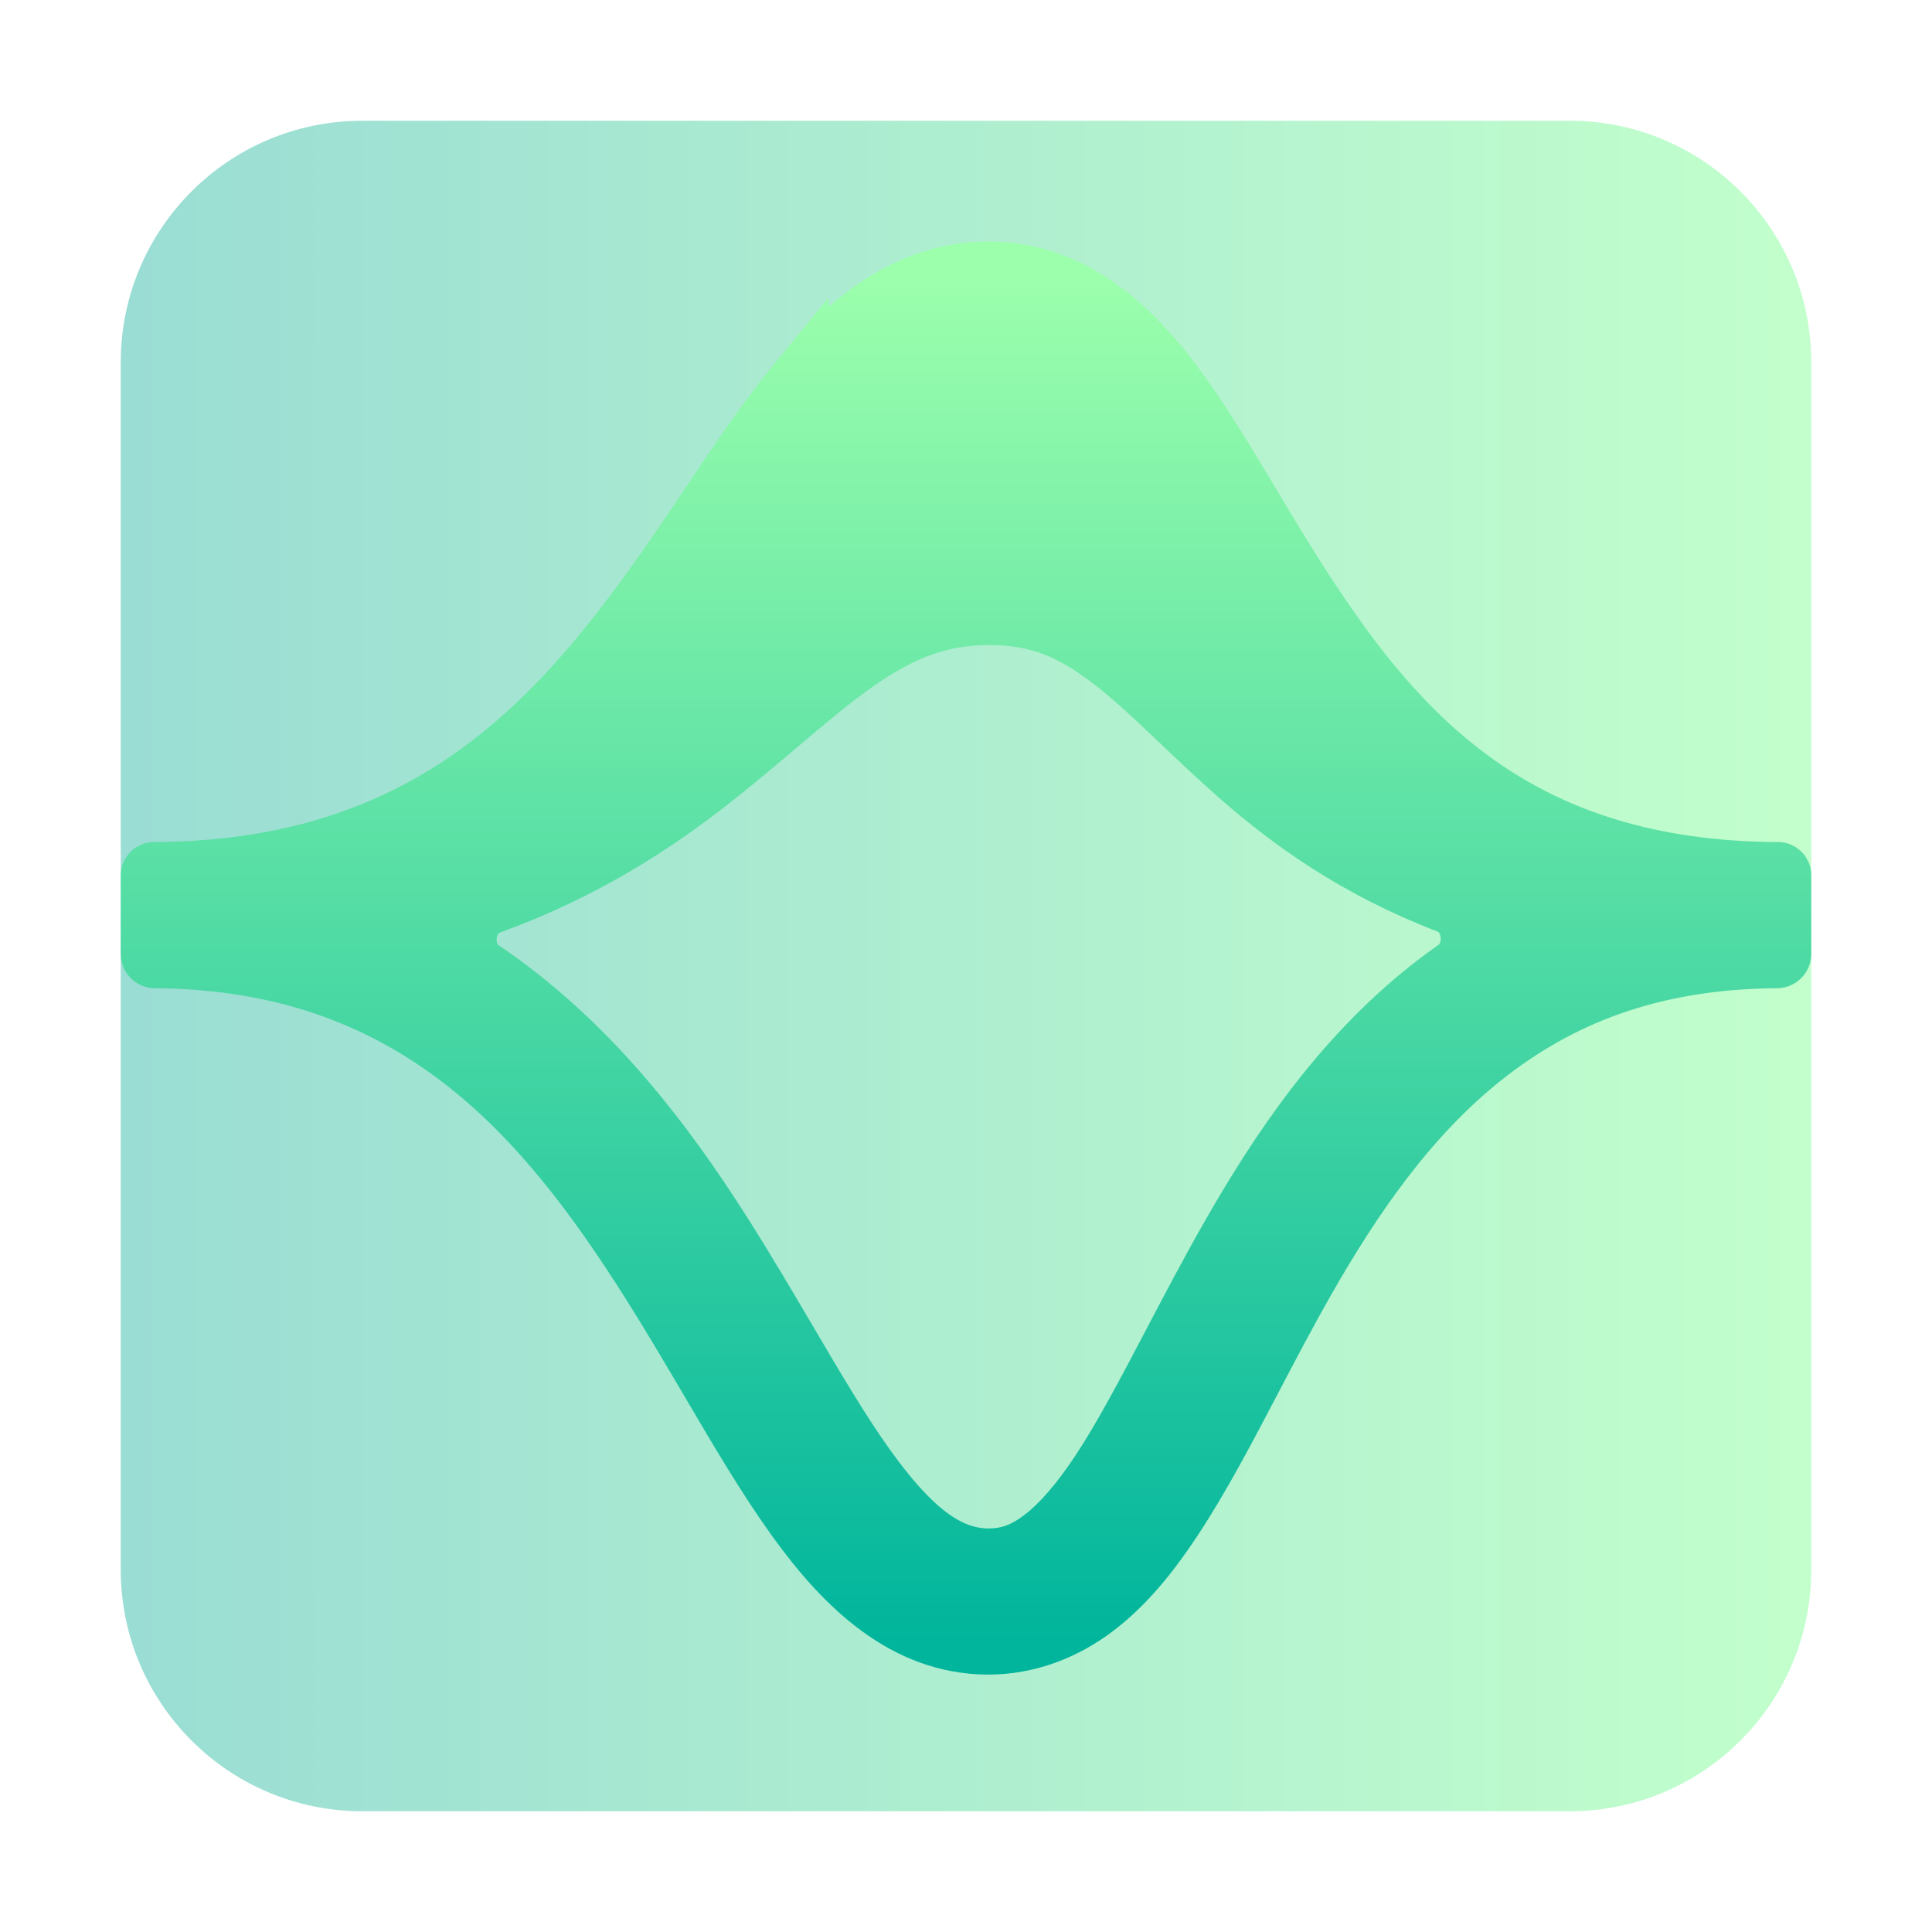
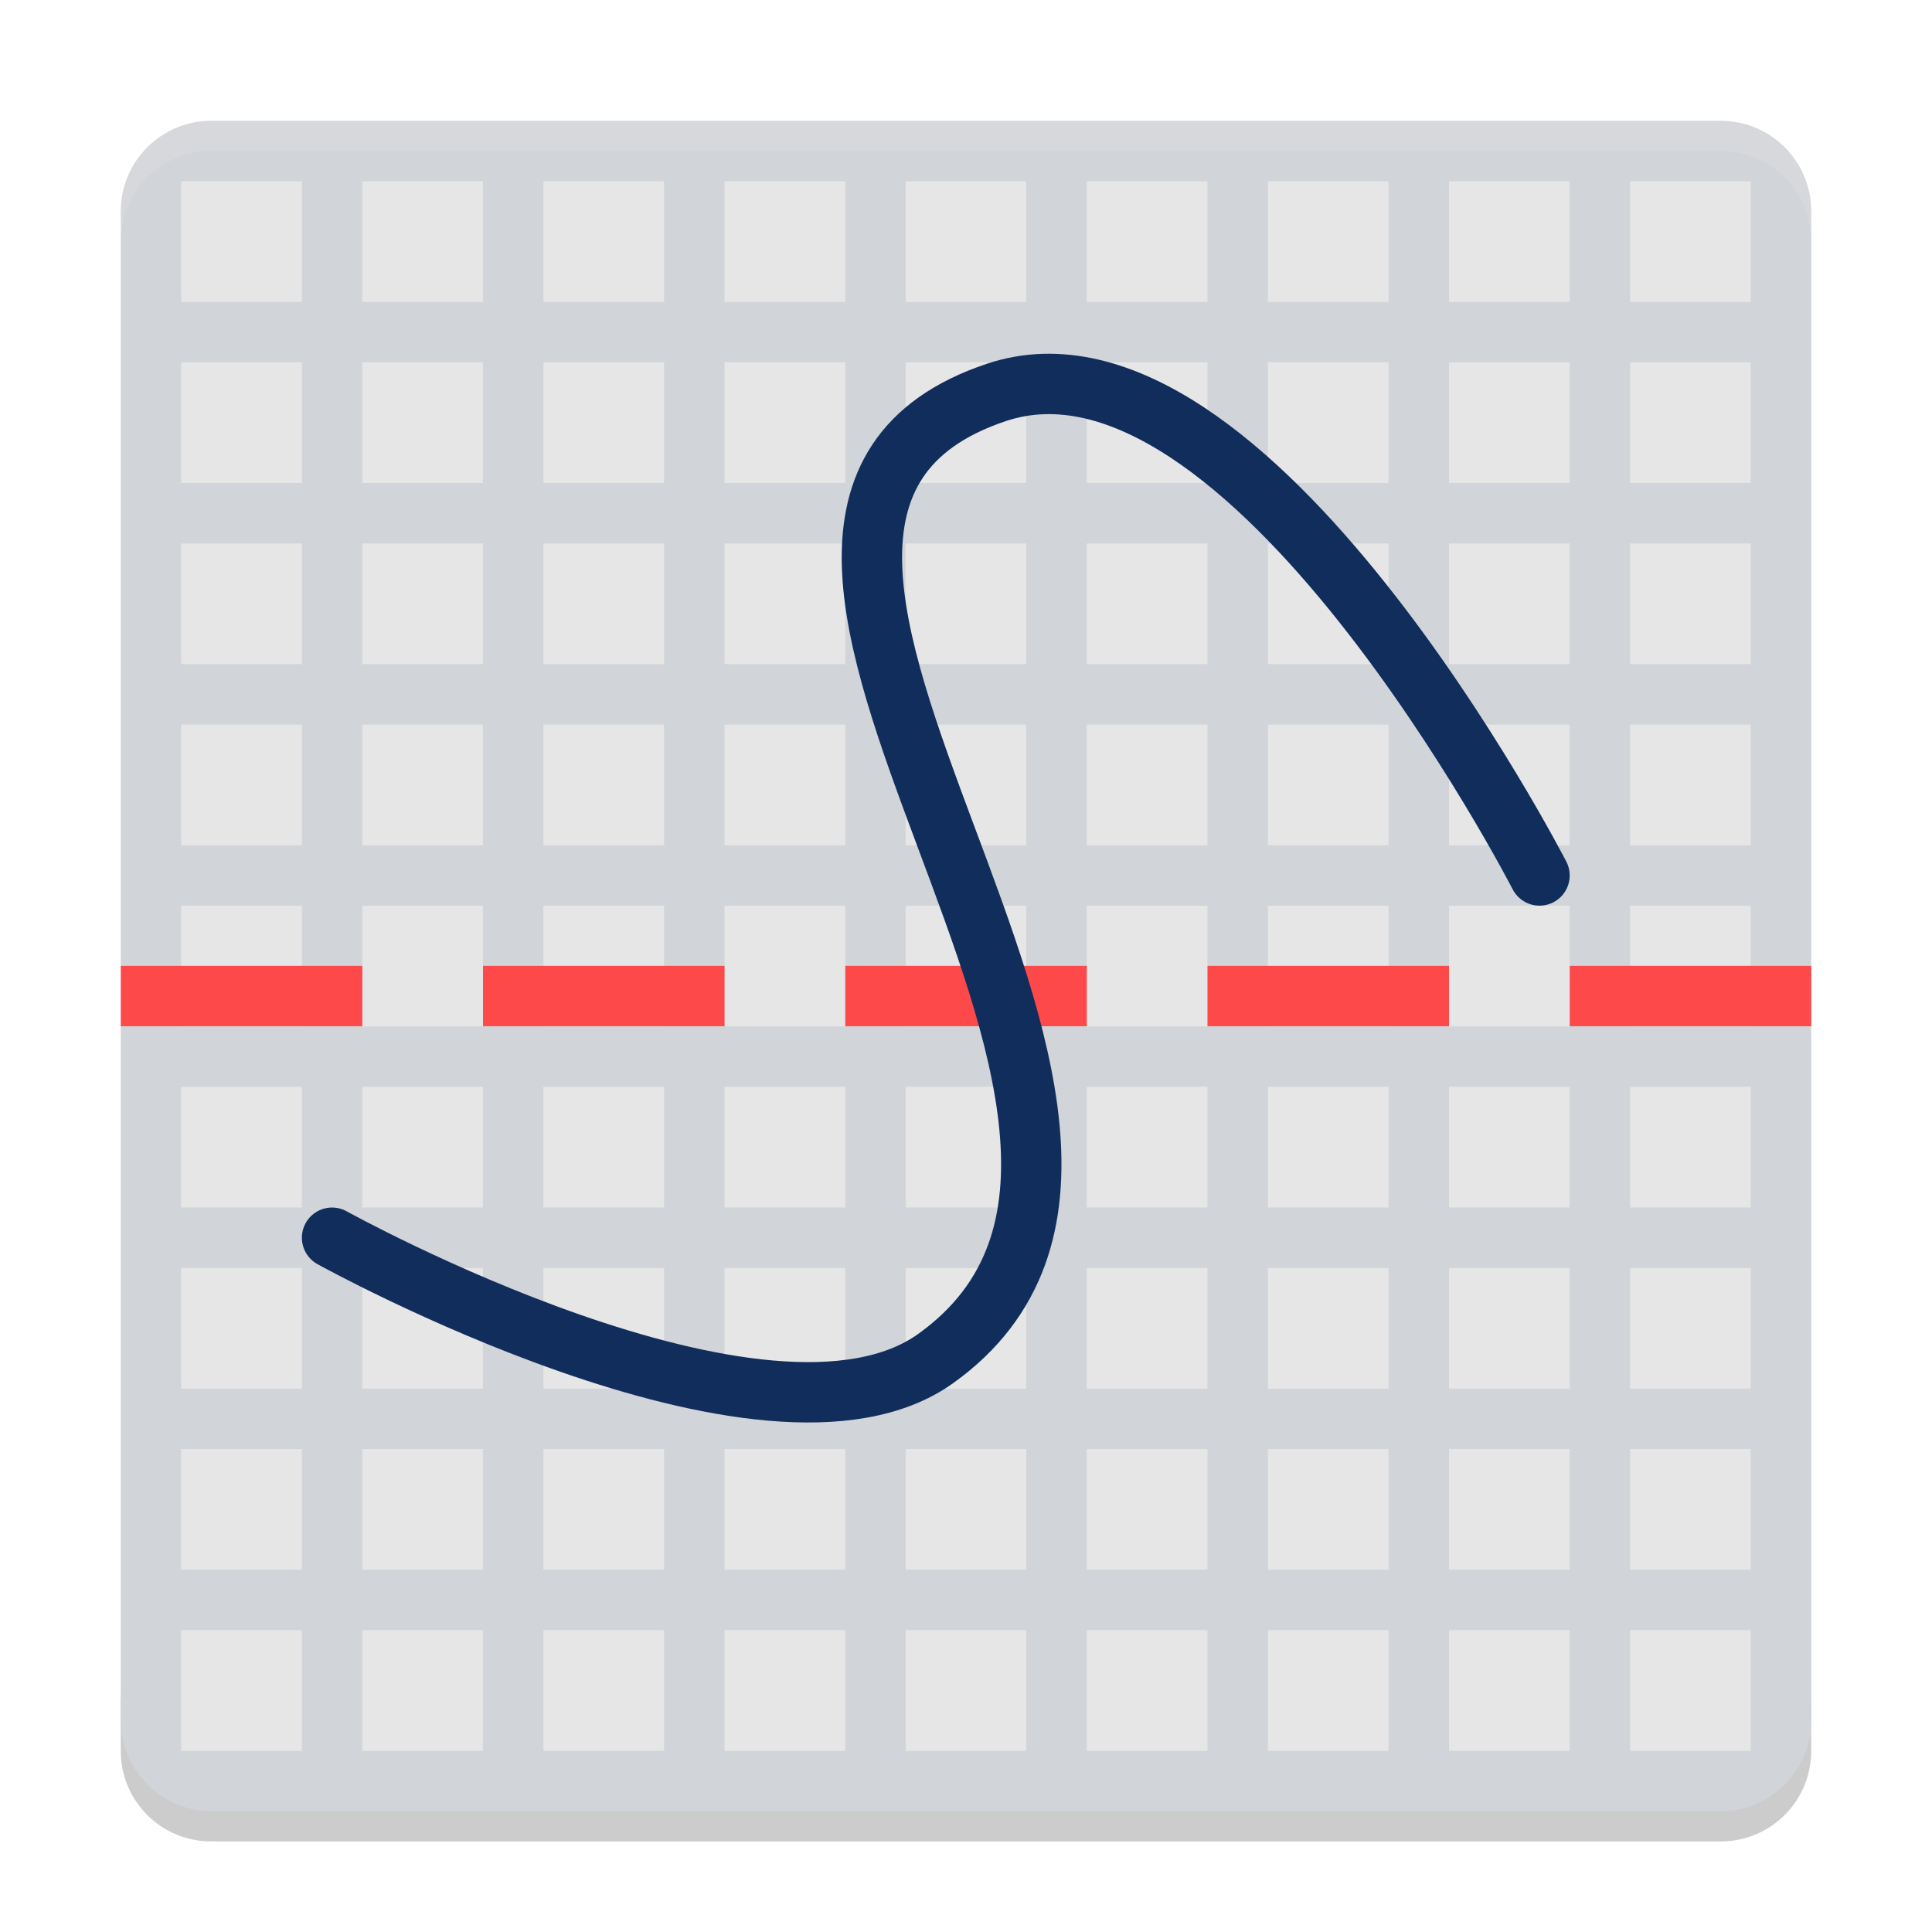
- <svg xmlns="http://www.w3.org/2000/svg" width="64" height="64" viewBox="0 0 64 64" fill="none" version="1.1" id="svg6">
-   <rect opacity="0.4" x="4" y="4" width="56" height="56" rx="8" fill="url(#paint0_linear_216_222)" id="rect1" />
-   <path fill-rule="evenodd" clip-rule="evenodd" d="m 26.444,12.658 c 1.645,-2.001 3.642,-3.637 6.256,-3.658 2.618,-0.019 4.579,1.635 6.095,3.647 0.924,1.226 1.764,2.631 2.635,4.088 0.558,0.934 1.13,1.89 1.745,2.834 3.138,4.819 7.068,9.292 15.729,9.325 v 0 c 0.054,-2e-4 0.097,0.044 0.097,0.097 v 2.608 c 0,0.076 -0.061,0.137 -0.137,0.137 v 0 c -4.256,0.027 -7.292,1.312 -9.738,3.252 -2.473,1.961 -4.325,4.646 -5.906,7.422 -0.618,1.085 -1.192,2.179 -1.751,3.247 -0.872,1.663 -1.708,3.259 -2.623,4.647 -0.751,1.139 -1.559,2.149 -2.559,2.914 -1,0.766 -2.236,1.264 -3.586,1.255 -2.697,-0.022 -4.679,-1.905 -6.311,-4.174 -0.986,-1.37 -1.911,-2.946 -2.876,-4.59 C 22.878,44.63 22.227,43.521 21.531,42.422 18.035,36.906 13.71,31.791 5.138,31.737 v 0 C 5.062,31.737 5,31.675 5,31.599 v -2.607 c 0,-0.054 0.043,-0.098 0.097,-0.098 v 0 c 8.671,-0.033 12.995,-4.521 16.484,-9.337 0.693,-0.956 1.341,-1.923 1.974,-2.866 0.966,-1.44 1.895,-2.825 2.889,-4.034 z m -2.878,8.998 c -0.122,0.164 0.101,0.379 0.256,0.246 0.963,-0.823 1.898,-1.621 2.905,-2.322 1.67,-1.162 3.606,-2.037 5.973,-2.054 2.371,-0.017 4.264,0.861 5.817,2.037 0.953,0.722 1.809,1.543 2.688,2.385 0.049,0.047 0.127,-0.019 0.088,-0.075 -0.171,-0.25 -0.338,-0.5 -0.5,-0.75 -0.688,-1.057 -1.315,-2.1 -1.905,-3.082 -0.841,-1.399 -1.606,-2.673 -2.364,-3.679 -1.29,-1.713 -2.343,-2.531 -3.802,-2.52 -1.463,0.012 7.063,3.017 5.636,4.753 -0.832,1.013 -11.406,0.147 -12.337,1.532 -0.666,0.99 -1.372,2.04 -2.141,3.102 -0.103,0.142 -0.208,0.285 -0.313,0.427 z m 0.363,19.239 c -2,-3.156 -4.515,-6.426 -7.972,-8.754 -0.776,-0.523 -0.631,-1.865 0.249,-2.184 3.131,-1.135 5.481,-2.673 7.401,-4.187 0.782,-0.616 1.496,-1.221 2.165,-1.788 0.927,-0.785 1.767,-1.498 2.581,-2.064 1.402,-0.976 2.658,-1.536 4.369,-1.549 1.707,-0.013 2.827,0.516 4.08,1.466 0.732,0.555 1.48,1.266 2.312,2.058 0.592,0.563 1.226,1.166 1.929,1.784 1.743,1.532 3.928,3.095 6.941,4.25 0.866,0.332 1.007,1.658 0.246,2.189 -0.299,0.209 -0.589,0.425 -0.871,0.648 -2.915,2.312 -4.95,5.322 -6.611,8.238 -0.685,1.203 -1.31,2.394 -1.9,3.517 -0.84,1.6 -1.608,3.063 -2.374,4.226 -0.652,0.99 -1.301,1.751 -1.915,2.22 -0.614,0.47 -1.149,0.671 -1.837,0.666 -1.381,-0.011 -2.591,-0.992 -4.03,-2.992 -0.841,-1.169 -1.698,-2.626 -2.632,-4.214 -0.664,-1.128 -1.367,-2.324 -2.131,-3.529 z" fill="url(#paint1_linear_216_222)" stroke="url(#paint2_linear_216_222)" stroke-width="2" id="path1" />
-   <defs id="defs6">
-     <linearGradient id="paint0_linear_216_222" x1="4" y1="32" x2="60" y2="32" gradientUnits="userSpaceOnUse">
-       <stop stop-color="#02AA93" id="stop1" />
-       <stop offset="1" stop-color="#67FF80" id="stop2" />
-     </linearGradient>
-     <linearGradient id="paint1_linear_216_222" x1="32" y1="54.474" x2="32" y2="9" gradientUnits="userSpaceOnUse">
-       <stop stop-color="#00B59C" id="stop3" />
-       <stop offset="1" stop-color="#9CFFAC" id="stop4" />
-     </linearGradient>
-     <linearGradient id="paint2_linear_216_222" x1="32" y1="54.474" x2="32" y2="9" gradientUnits="userSpaceOnUse">
-       <stop stop-color="#00B59C" id="stop5" />
-       <stop offset="1" stop-color="#9CFFAC" id="stop6" />
-     </linearGradient>
+ <svg xmlns="http://www.w3.org/2000/svg" xmlns:xlink="http://www.w3.org/1999/xlink" width="512" height="512" version="1.1" viewBox="0 0 384 384">
+   <defs>
+     <filter id="alpha" width="100%" height="100%" x="0%" y="0%" filterUnits="objectBoundingBox">
+       <feColorMatrix in="SourceGraphic" type="matrix" values="0 0 0 0 1 0 0 0 0 1 0 0 0 0 1 0 0 0 1 0" />
+     </filter>
+     <mask id="mask0">
+       <g filter="url(#alpha)">
+         <rect width="384" height="384" x="0" y="0" style="fill:rgb(0%,0%,0%);fill-opacity:0.2" />
+       </g>
+     </mask>
+     <clipPath id="clip1">
+       <rect width="384" height="384" x="0" y="0" />
+     </clipPath>
+     <g id="surface5" clip-path="url(#clip1)">
+       <path style="fill:rgb(0%,0%,0%)" d="M 24 336 L 24 348 C 24 357.973 32.027 366 42 366 L 341.988 366 C 351.961 366 359.988 357.973 359.988 348 L 359.988 336 C 359.988 345.973 351.961 354 341.988 354 L 42 354 C 32.027 354 24 345.973 24 336 Z M 24 336" />
+     </g>
+     <mask id="mask1">
+       <g filter="url(#alpha)">
+         <rect width="384" height="384" x="0" y="0" style="fill:rgb(0%,0%,0%);fill-opacity:0.102" />
+       </g>
+     </mask>
+     <clipPath id="clip2">
+       <rect width="384" height="384" x="0" y="0" />
+     </clipPath>
+     <g id="surface8" clip-path="url(#clip2)">
+       <path style="fill:rgb(6.666%,17.647%,36.078%)" d="M 42 24.012 C 32.027 24.012 24 32.039 24 42.012 L 24 342 C 24 351.973 32.027 360 42 360 L 341.988 360 C 351.961 360 359.988 351.973 359.988 342 L 359.988 42.012 C 359.988 32.039 351.961 24.012 341.988 24.012 Z M 36 36.012 L 60 36.012 L 60 60.012 L 36 60.012 Z M 72 36.012 L 95.996 36.012 L 95.996 60.012 L 72 60.012 Z M 107.996 36.012 L 131.996 36.012 L 131.996 60.012 L 107.996 60.012 Z M 143.996 36.012 L 167.996 36.012 L 167.996 60.012 L 143.996 60.012 Z M 179.996 36.012 L 203.992 36.012 L 203.992 60.012 L 179.996 60.012 Z M 215.992 36.012 L 239.992 36.012 L 239.992 60.012 L 215.992 60.012 Z M 251.992 36.012 L 275.992 36.012 L 275.992 60.012 L 251.992 60.012 Z M 287.992 36.012 L 311.988 36.012 L 311.988 60.012 L 287.992 60.012 Z M 323.988 36.012 L 347.988 36.012 L 347.988 60.012 L 323.988 60.012 Z M 36 72.012 L 60 72.012 L 60 96.012 L 36 96.012 Z M 72 72.012 L 95.996 72.012 L 95.996 96.012 L 72 96.012 Z M 107.996 72.012 L 131.996 72.012 L 131.996 96.012 L 107.996 96.012 Z M 143.996 72.012 L 167.996 72.012 L 167.996 96.012 L 143.996 96.012 Z M 179.996 72.012 L 203.992 72.012 L 203.992 96.012 L 179.996 96.012 Z M 215.992 72.012 L 239.992 72.012 L 239.992 96.012 L 215.992 96.012 Z M 251.992 72.012 L 275.992 72.012 L 275.992 96.012 L 251.992 96.012 Z M 287.992 72.012 L 311.988 72.012 L 311.988 96.012 L 287.992 96.012 Z M 323.988 72.012 L 347.988 72.012 L 347.988 96.012 L 323.988 96.012 Z M 36 108.008 L 60 108.008 L 60 132.008 L 36 132.008 Z M 72 108.008 L 95.996 108.008 L 95.996 132.008 L 72 132.008 Z M 107.996 108.008 L 131.996 108.008 L 131.996 132.008 L 107.996 132.008 Z M 143.996 108.008 L 167.996 108.008 L 167.996 132.008 L 143.996 132.008 Z M 179.996 108.008 L 203.992 108.008 L 203.992 132.008 L 179.996 132.008 Z M 215.992 108.008 L 239.992 108.008 L 239.992 132.008 L 215.992 132.008 Z M 251.992 108.008 L 275.992 108.008 L 275.992 132.008 L 251.992 132.008 Z M 287.992 108.008 L 311.988 108.008 L 311.988 132.008 L 287.992 132.008 Z M 323.988 108.008 L 347.988 108.008 L 347.988 132.008 L 323.988 132.008 Z M 36 144.008 L 60 144.008 L 60 168.008 L 36 168.008 Z M 72 144.008 L 95.996 144.008 L 95.996 168.008 L 72 168.008 Z M 107.996 144.008 L 131.996 144.008 L 131.996 168.008 L 107.996 168.008 Z M 143.996 144.008 L 167.996 144.008 L 167.996 168.008 L 143.996 168.008 Z M 179.996 144.008 L 203.992 144.008 L 203.992 168.008 L 179.996 168.008 Z M 215.992 144.008 L 239.992 144.008 L 239.992 168.008 L 215.992 168.008 Z M 251.992 144.008 L 275.992 144.008 L 275.992 168.008 L 251.992 168.008 Z M 287.992 144.008 L 311.988 144.008 L 311.988 168.008 L 287.992 168.008 Z M 323.988 144.008 L 347.988 144.008 L 347.988 168.008 L 323.988 168.008 Z M 36 180.008 L 60 180.008 L 60 204.008 L 36 204.008 Z M 72 180.008 L 95.996 180.008 L 95.996 204.008 L 72 204.008 Z M 107.996 180.008 L 131.996 180.008 L 131.996 204.008 L 107.996 204.008 Z M 143.996 180.008 L 167.996 180.008 L 167.996 204.008 L 143.996 204.008 Z M 179.996 180.008 L 203.992 180.008 L 203.992 204.008 L 179.996 204.008 Z M 215.992 180.008 L 239.992 180.008 L 239.992 204.008 L 215.992 204.008 Z M 251.992 180.008 L 275.992 180.008 L 275.992 204.008 L 251.992 204.008 Z M 287.992 180.008 L 311.988 180.008 L 311.988 204.008 L 287.992 204.008 Z M 323.988 180.008 L 347.988 180.008 L 347.988 204.008 L 323.988 204.008 Z M 36 216.004 L 60 216.004 L 60 240.004 L 36 240.004 Z M 72 216.004 L 95.996 216.004 L 95.996 240.004 L 72 240.004 Z M 107.996 216.004 L 131.996 216.004 L 131.996 240.004 L 107.996 240.004 Z M 143.996 216.004 L 167.996 216.004 L 167.996 240.004 L 143.996 240.004 Z M 179.996 216.004 L 203.992 216.004 L 203.992 240.004 L 179.996 240.004 Z M 215.992 216.004 L 239.992 216.004 L 239.992 240.004 L 215.992 240.004 Z M 251.992 216.004 L 275.992 216.004 L 275.992 240.004 L 251.992 240.004 Z M 287.992 216.004 L 311.988 216.004 L 311.988 240.004 L 287.992 240.004 Z M 323.988 216.004 L 347.988 216.004 L 347.988 240.004 L 323.988 240.004 Z M 36 252.004 L 60 252.004 L 60 276.004 L 36 276.004 Z M 72 252.004 L 95.996 252.004 L 95.996 276.004 L 72 276.004 Z M 107.996 252.004 L 131.996 252.004 L 131.996 276.004 L 107.996 276.004 Z M 143.996 252.004 L 167.996 252.004 L 167.996 276.004 L 143.996 276.004 Z M 179.996 252.004 L 203.992 252.004 L 203.992 276.004 L 179.996 276.004 Z M 215.992 252.004 L 239.992 252.004 L 239.992 276.004 L 215.992 276.004 Z M 251.992 252.004 L 275.992 252.004 L 275.992 276.004 L 251.992 276.004 Z M 287.992 252.004 L 311.988 252.004 L 311.988 276.004 L 287.992 276.004 Z M 323.988 252.004 L 347.988 252.004 L 347.988 276.004 L 323.988 276.004 Z M 36 288.004 L 60 288.004 L 60 312.004 L 36 312.004 Z M 72 288.004 L 95.996 288.004 L 95.996 312.004 L 72 312.004 Z M 107.996 288.004 L 131.996 288.004 L 131.996 312.004 L 107.996 312.004 Z M 143.996 288.004 L 167.996 288.004 L 167.996 312.004 L 143.996 312.004 Z M 179.996 288.004 L 203.992 288.004 L 203.992 312.004 L 179.996 312.004 Z M 215.992 288.004 L 239.992 288.004 L 239.992 312.004 L 215.992 312.004 Z M 251.992 288.004 L 275.992 288.004 L 275.992 312.004 L 251.992 312.004 Z M 287.992 288.004 L 311.988 288.004 L 311.988 312.004 L 287.992 312.004 Z M 323.988 288.004 L 347.988 288.004 L 347.988 312.004 L 323.988 312.004 Z M 36 324 L 60 324 L 60 348 L 36 348 Z M 72 324 L 95.996 324 L 95.996 348 L 72 348 Z M 107.996 324 L 131.996 324 L 131.996 348 L 107.996 348 Z M 143.996 324 L 167.996 324 L 167.996 348 L 143.996 348 Z M 179.996 324 L 203.992 324 L 203.992 348 L 179.996 348 Z M 215.992 324 L 239.992 324 L 239.992 348 L 215.992 348 Z M 251.992 324 L 275.992 324 L 275.992 348 L 251.992 348 Z M 287.992 324 L 311.988 324 L 311.988 348 L 287.992 348 Z M 323.988 324 L 347.988 324 L 347.988 348 L 323.988 348 Z M 323.988 324" />
+     </g>
+     <mask id="mask2">
+       <g filter="url(#alpha)">
+         <rect width="384" height="384" x="0" y="0" style="fill:rgb(0%,0%,0%);fill-opacity:0.102" />
+       </g>
+     </mask>
+     <clipPath id="clip3">
+       <rect width="384" height="384" x="0" y="0" />
+     </clipPath>
+     <g id="surface11" clip-path="url(#clip3)">
+       <path style="fill:rgb(100.000%,100.000%,100.000%)" d="M 42 24.012 C 32.027 24.012 24 32.039 24 42.012 L 24 48.012 C 24 38.039 32.027 30.012 42 30.012 L 341.988 30.012 C 351.961 30.012 359.988 38.039 359.988 48.012 L 359.988 42.012 C 359.988 32.039 351.961 24.012 341.988 24.012 Z M 42 24.012" />
+     </g>
  </defs>
+   <g>
+     <use mask="url(#mask0)" xlink:href="#surface5" />
+     <path style="fill:rgb(90.196%,90.196%,90.196%)" d="M 360 342 L 360 42.012 C 360 32.07 351.941 24.012 342 24.012 L 42.012 24.012 C 32.07 24.012 24.012 32.07 24.012 42.012 L 24.012 342 C 24.012 351.941 32.07 360 42.012 360 L 342 360 C 351.941 360 360 351.941 360 342 Z M 360 342" />
+     <use mask="url(#mask1)" xlink:href="#surface8" />
+     <use mask="url(#mask2)" xlink:href="#surface11" />
+     <path style="fill:rgb(99.215%,28.627%,28.627%)" d="M 24.012 191.973 L 72.012 191.973 L 72.012 203.973 L 24.012 203.973 Z M 24.012 191.973" />
+     <path style="fill:rgb(99.215%,28.627%,28.627%)" d="M 96.008 191.973 L 144.008 191.973 L 144.008 203.973 L 96.008 203.973 Z M 96.008 191.973" />
+     <path style="fill:rgb(99.215%,28.627%,28.627%)" d="M 168.008 191.973 L 216.004 191.973 L 216.004 203.973 L 168.008 203.973 Z M 168.008 191.973" />
+     <path style="fill:rgb(99.215%,28.627%,28.627%)" d="M 240.004 191.973 L 288.004 191.973 L 288.004 203.973 L 240.004 203.973 Z M 240.004 191.973" />
+     <path style="fill:rgb(99.215%,28.627%,28.627%)" d="M 312 191.973 L 360 191.973 L 360 203.973 L 312 203.973 Z M 312 191.973" />
+     <path style="fill:none;stroke-width:2;stroke-linecap:round;stroke-linejoin:round;stroke:rgb(6.666%,17.647%,36.078%)" d="M 11 41.001 C 11 41.001 25.415 49.003 30.999 45.001 C 41.815 37.249 20.384 17.236 32.999 13.002 C 41.327 10.207 50.998 29.001 50.998 29.001" transform="matrix(6,0,0,6,0,0)" />
+   </g>
</svg>
